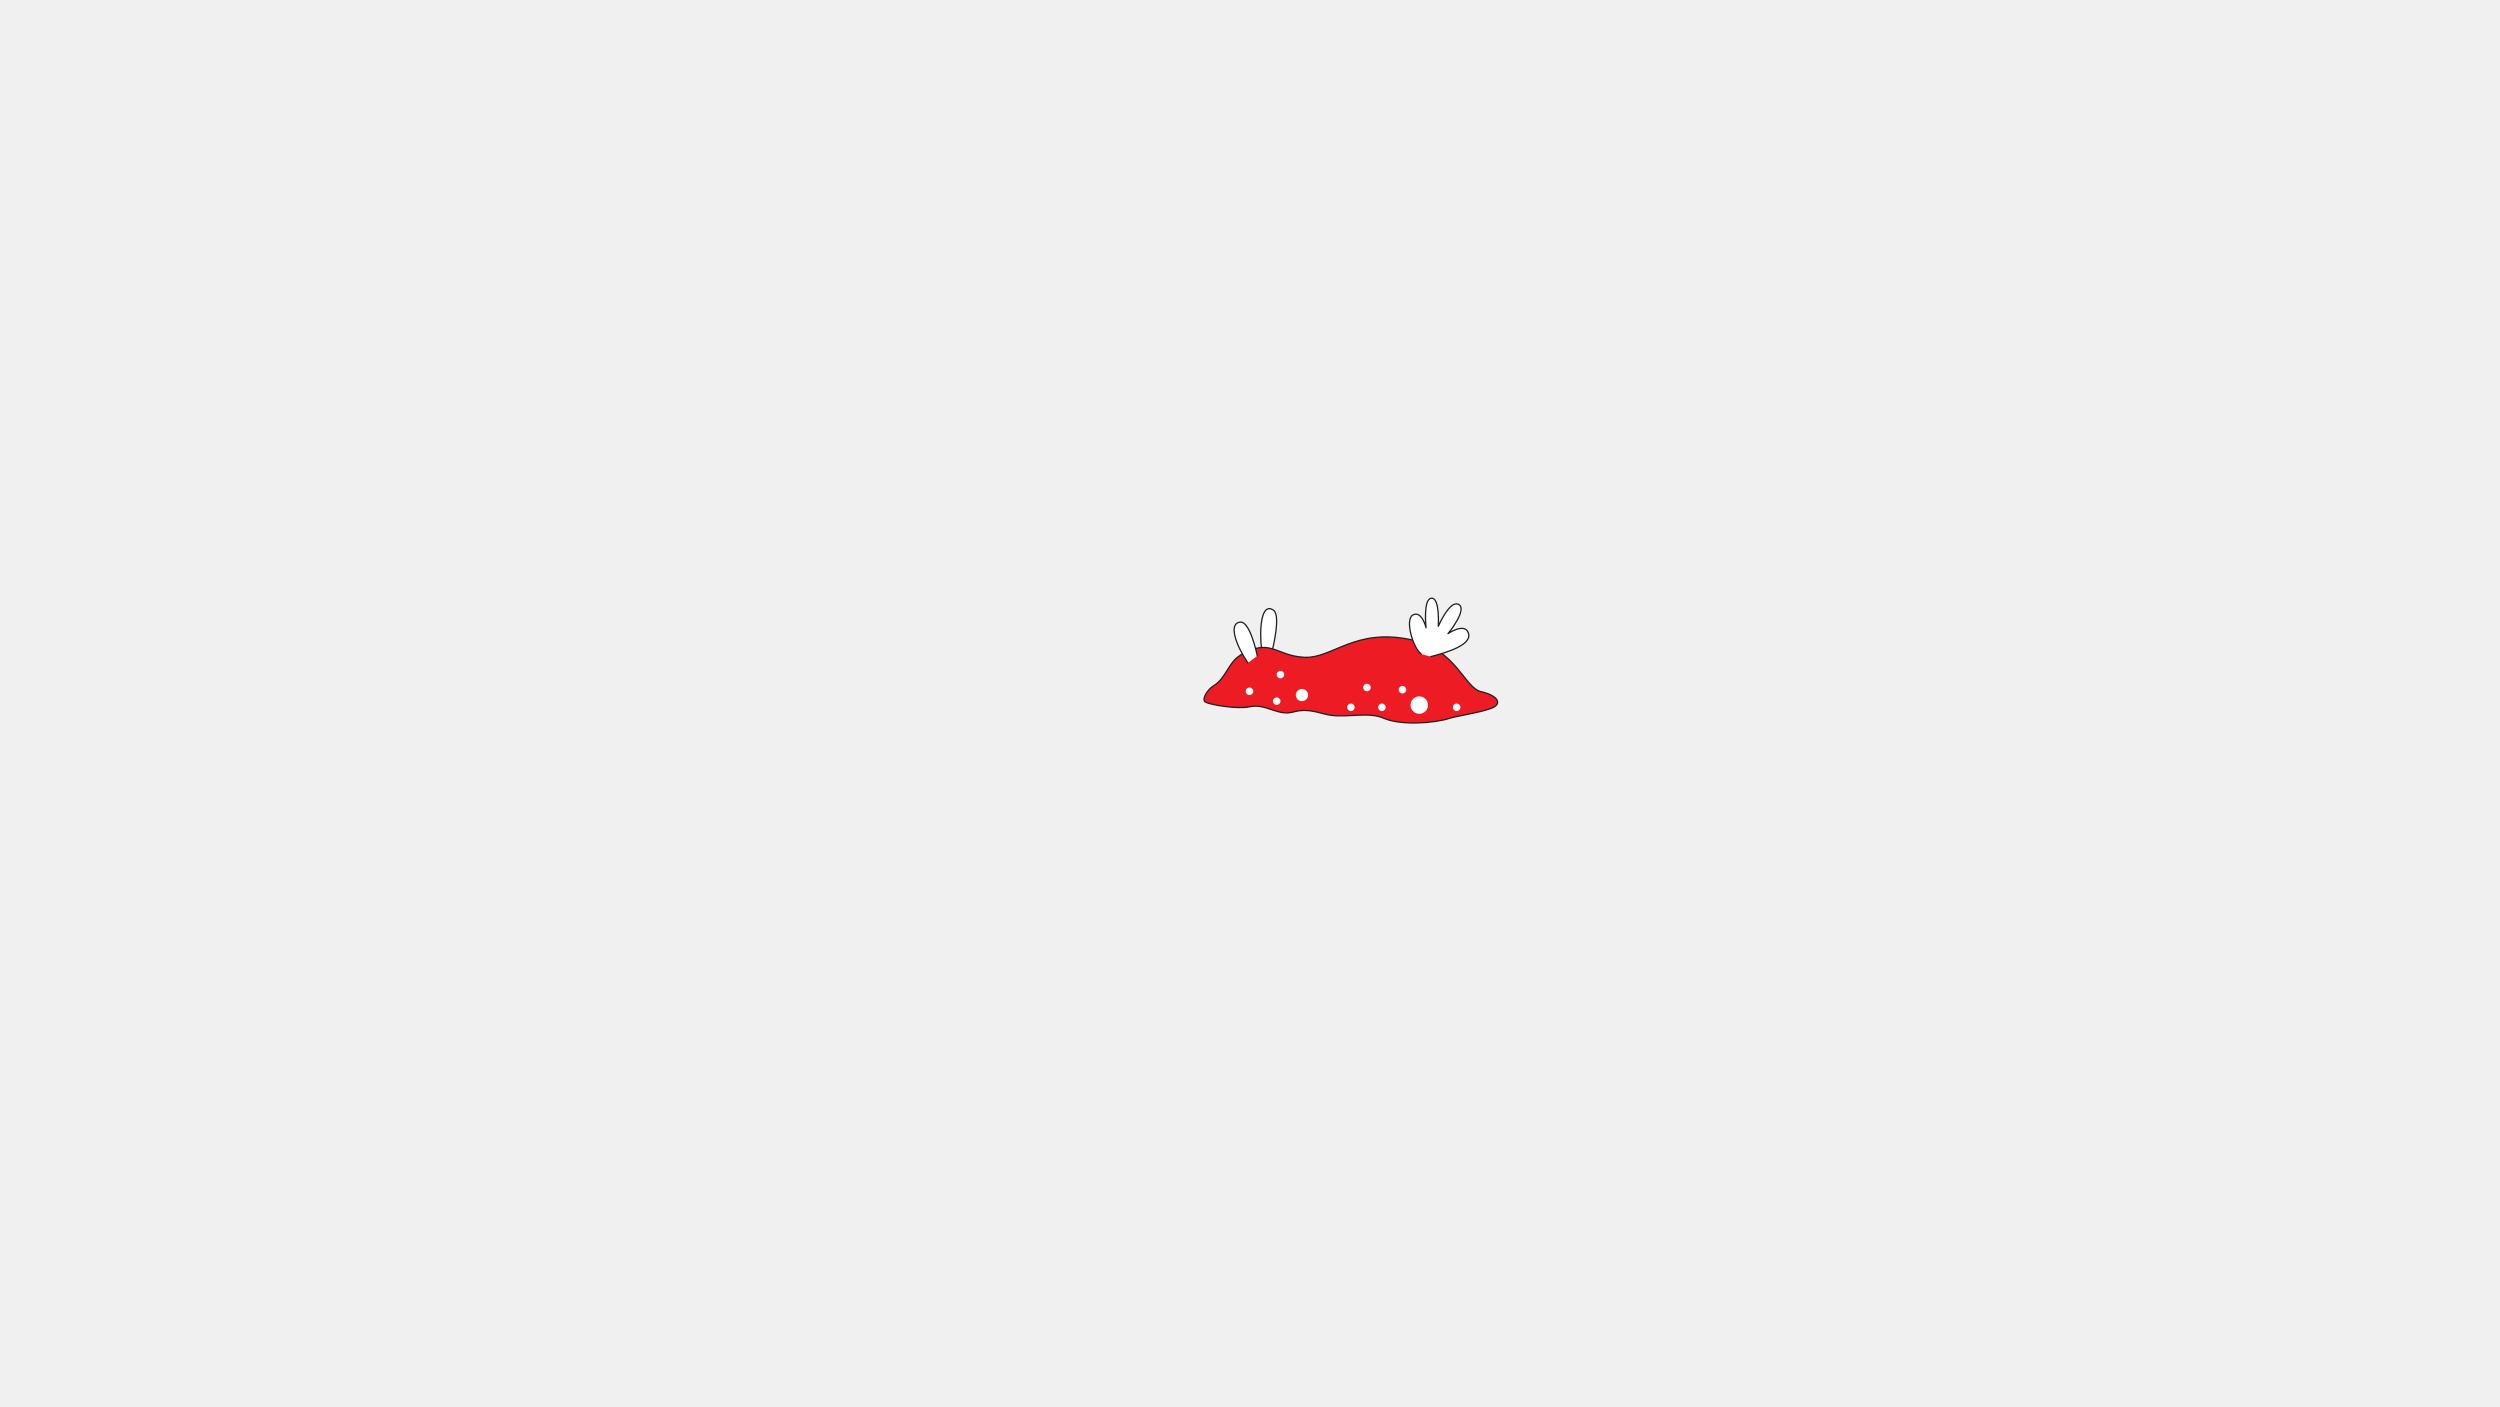
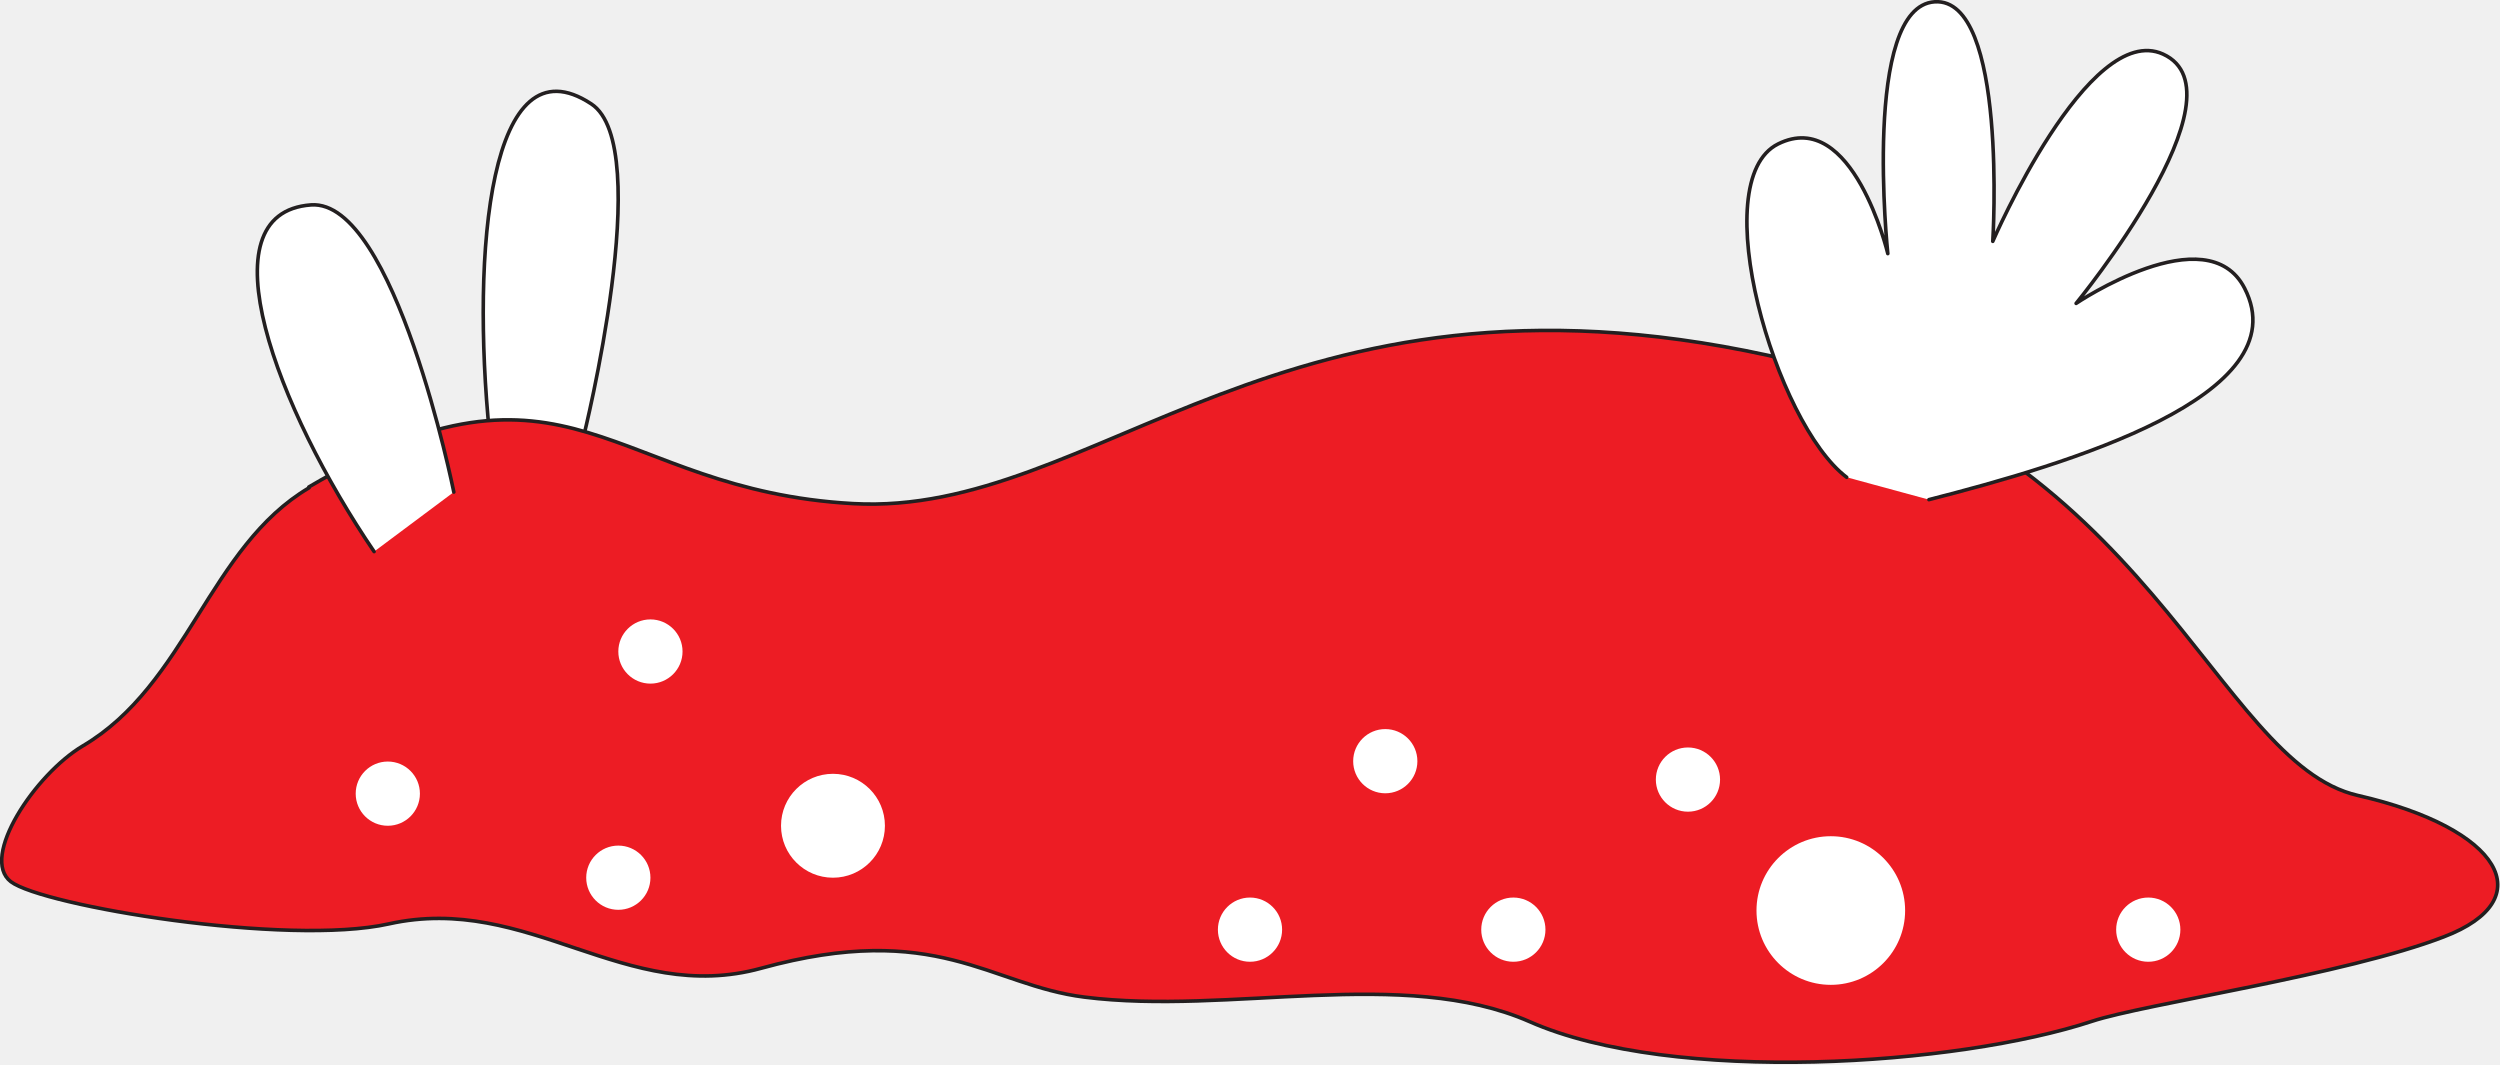
- <svg xmlns="http://www.w3.org/2000/svg" id="Layer_1" version="1.1" viewBox="0 0 1920 1080">
-   <path d="M968.8,498.4c-1.7-16.5,0-35.9,9.2-29.8,5.9,3.9-.7,30.1-.7,30.1" fill="#fff" stroke="#231f20" stroke-linecap="round" stroke-linejoin="round" />
-   <path d="M952.5,503.3c-9.1,5.3-11,17.8-20.5,23.4-4.3,2.5-9.3,10.1-6.5,12.3,2.9,2.2,24.9,5.9,34.2,3.8,12.6-2.8,21.3,7.4,33.6,4s20.6,1.5,29.2,2.6c13.2,1.7,28.8-2.8,40.2,2.2,13,5.7,38.7,4,50.8,0,4.7-1.6,22.9-4.2,31.8-7.6,8.9-3.4,5.2-9.8-7.8-12.8-13-3-18.8-32.3-53.3-39.8-44-9.6-60.7,14.6-82.7,13.4-22-1.2-25.5-15.4-49.2-1.5Z" fill="#ed1c24" stroke="#231f20" stroke-linecap="round" stroke-linejoin="round" />
-   <path d="M958.4,509.1c-8.8-12.8-15.6-30.6-5.7-31.3,7.6-.5,12.9,25.9,12.9,25.9" fill="#fff" stroke="#231f20" stroke-linecap="round" stroke-linejoin="round" />
-   <path d="M1091.5,502.3c-6.4-4.8-12.9-26.8-6.2-30.1s9.9,9.9,9.9,9.9c0,0-2.4-22.3,4.2-22.7s5.2,21.6,5.2,21.6c0,0,8.6-20,15.4-16.9,7.7,3.5-7.9,22.5-7.9,22.5,0,0,11.8-8,15.2-1.4,5,9.7-16,15.9-28.5,19.1" fill="#fff" stroke="#231f20" stroke-linecap="round" stroke-linejoin="round" />
-   <circle cx="983.4" cy="518.1" r="2.9" fill="#fff" />
-   <circle cx="1037.5" cy="543.2" r="2.9" fill="#fff" />
-   <circle cx="1077.1" cy="529.7" r="2.9" fill="#fff" />
-   <circle cx="1118.7" cy="543.2" r="2.9" fill="#fff" />
-   <circle cx="999.9" cy="533.8" r="4.7" fill="#fff" />
-   <circle cx="1090" cy="541.5" r="6.7" fill="#fff" />
-   <circle cx="959.6" cy="530.9" r="2.9" fill="#fff" />
-   <circle cx="1049.8" cy="528" r="2.9" fill="#fff" />
-   <circle cx="1061.3" cy="543.2" r="2.9" fill="#fff" />
-   <circle cx="980.5" cy="538.5" r="2.9" fill="#fff" />
+ <svg xmlns="http://www.w3.org/2000/svg" id="Layer_1" version="1.1" viewBox="0 0 693 295.1">
+   <path d="M135.7,120.3c-5.1-50.6,0-110.1,28.2-91.5,18,11.8-2.2,92.5-2.2,92.5" fill="#fff" stroke="#231f20" stroke-linecap="round" stroke-linejoin="round" />
+   <path d="M85.7,135.2c-27.8,16.4-33.8,54.5-62.8,71.6-13.1,7.8-28.6,30.9-19.9,37.6,8.8,6.7,76.5,18,104.8,11.7,38.7-8.6,65.5,22.7,103.2,12.3,48.7-13.4,63.3,4.7,89.6,8,40.3,5.1,88.3-8.6,123.4,6.8,39.9,17.6,118.6,12.2,155.9-.1,14.5-4.8,70.3-12.9,97.5-23.4,27.3-10.4,16-30.1-23.8-39.2-39.8-9.1-57.7-98.9-163.5-122-135-29.4-186.2,44.8-253.6,41.1-67.4-3.7-78.4-47.3-150.9-4.6Z" fill="#ed1c24" stroke="#231f20" stroke-linecap="round" stroke-linejoin="round" />
+   <path d="M103.7,152.9c-26.8-39.4-47.7-93.9-17.5-96.1,23.2-1.7,39.6,79.6,39.6,79.6" fill="#fff" stroke="#231f20" stroke-linecap="round" stroke-linejoin="round" />
+   <path d="M511.9,132.3c-19.7-14.8-39.5-82.2-19-92.4,20.7-10.3,30.4,30.4,30.4,30.4,0,0-7.2-68.5,13-69.8,20.3-1.3,16.1,66.4,16.1,66.4,0,0,26.5-61.3,47.2-51.9,23.7,10.8-24.1,69.1-24.1,69.1,0,0,36.3-24.5,46.7-4.2,15.3,29.8-49.2,48.8-87.5,58.6" fill="#fff" stroke="#231f20" stroke-linecap="round" stroke-linejoin="round" />
+   <circle cx="180.3" cy="180.6" r="8.9" fill="#fff" />
+   <circle cx="346.5" cy="257.7" r="8.9" fill="#fff" />
+   <circle cx="467.9" cy="216.1" r="8.9" fill="#fff" />
+   <circle cx="595.5" cy="257.7" r="8.9" fill="#fff" />
+   <circle cx="230.9" cy="228.9" r="14.4" fill="#fff" />
+   <circle cx="507.5" cy="252.4" r="20.6" fill="#fff" />
+   <circle cx="107.5" cy="220" r="8.9" fill="#fff" />
+   <circle cx="384" cy="211" r="8.9" fill="#fff" />
+   <circle cx="419.5" cy="257.7" r="8.9" fill="#fff" />
+   <circle cx="171.4" cy="243.3" r="8.9" fill="#fff" />
</svg>
